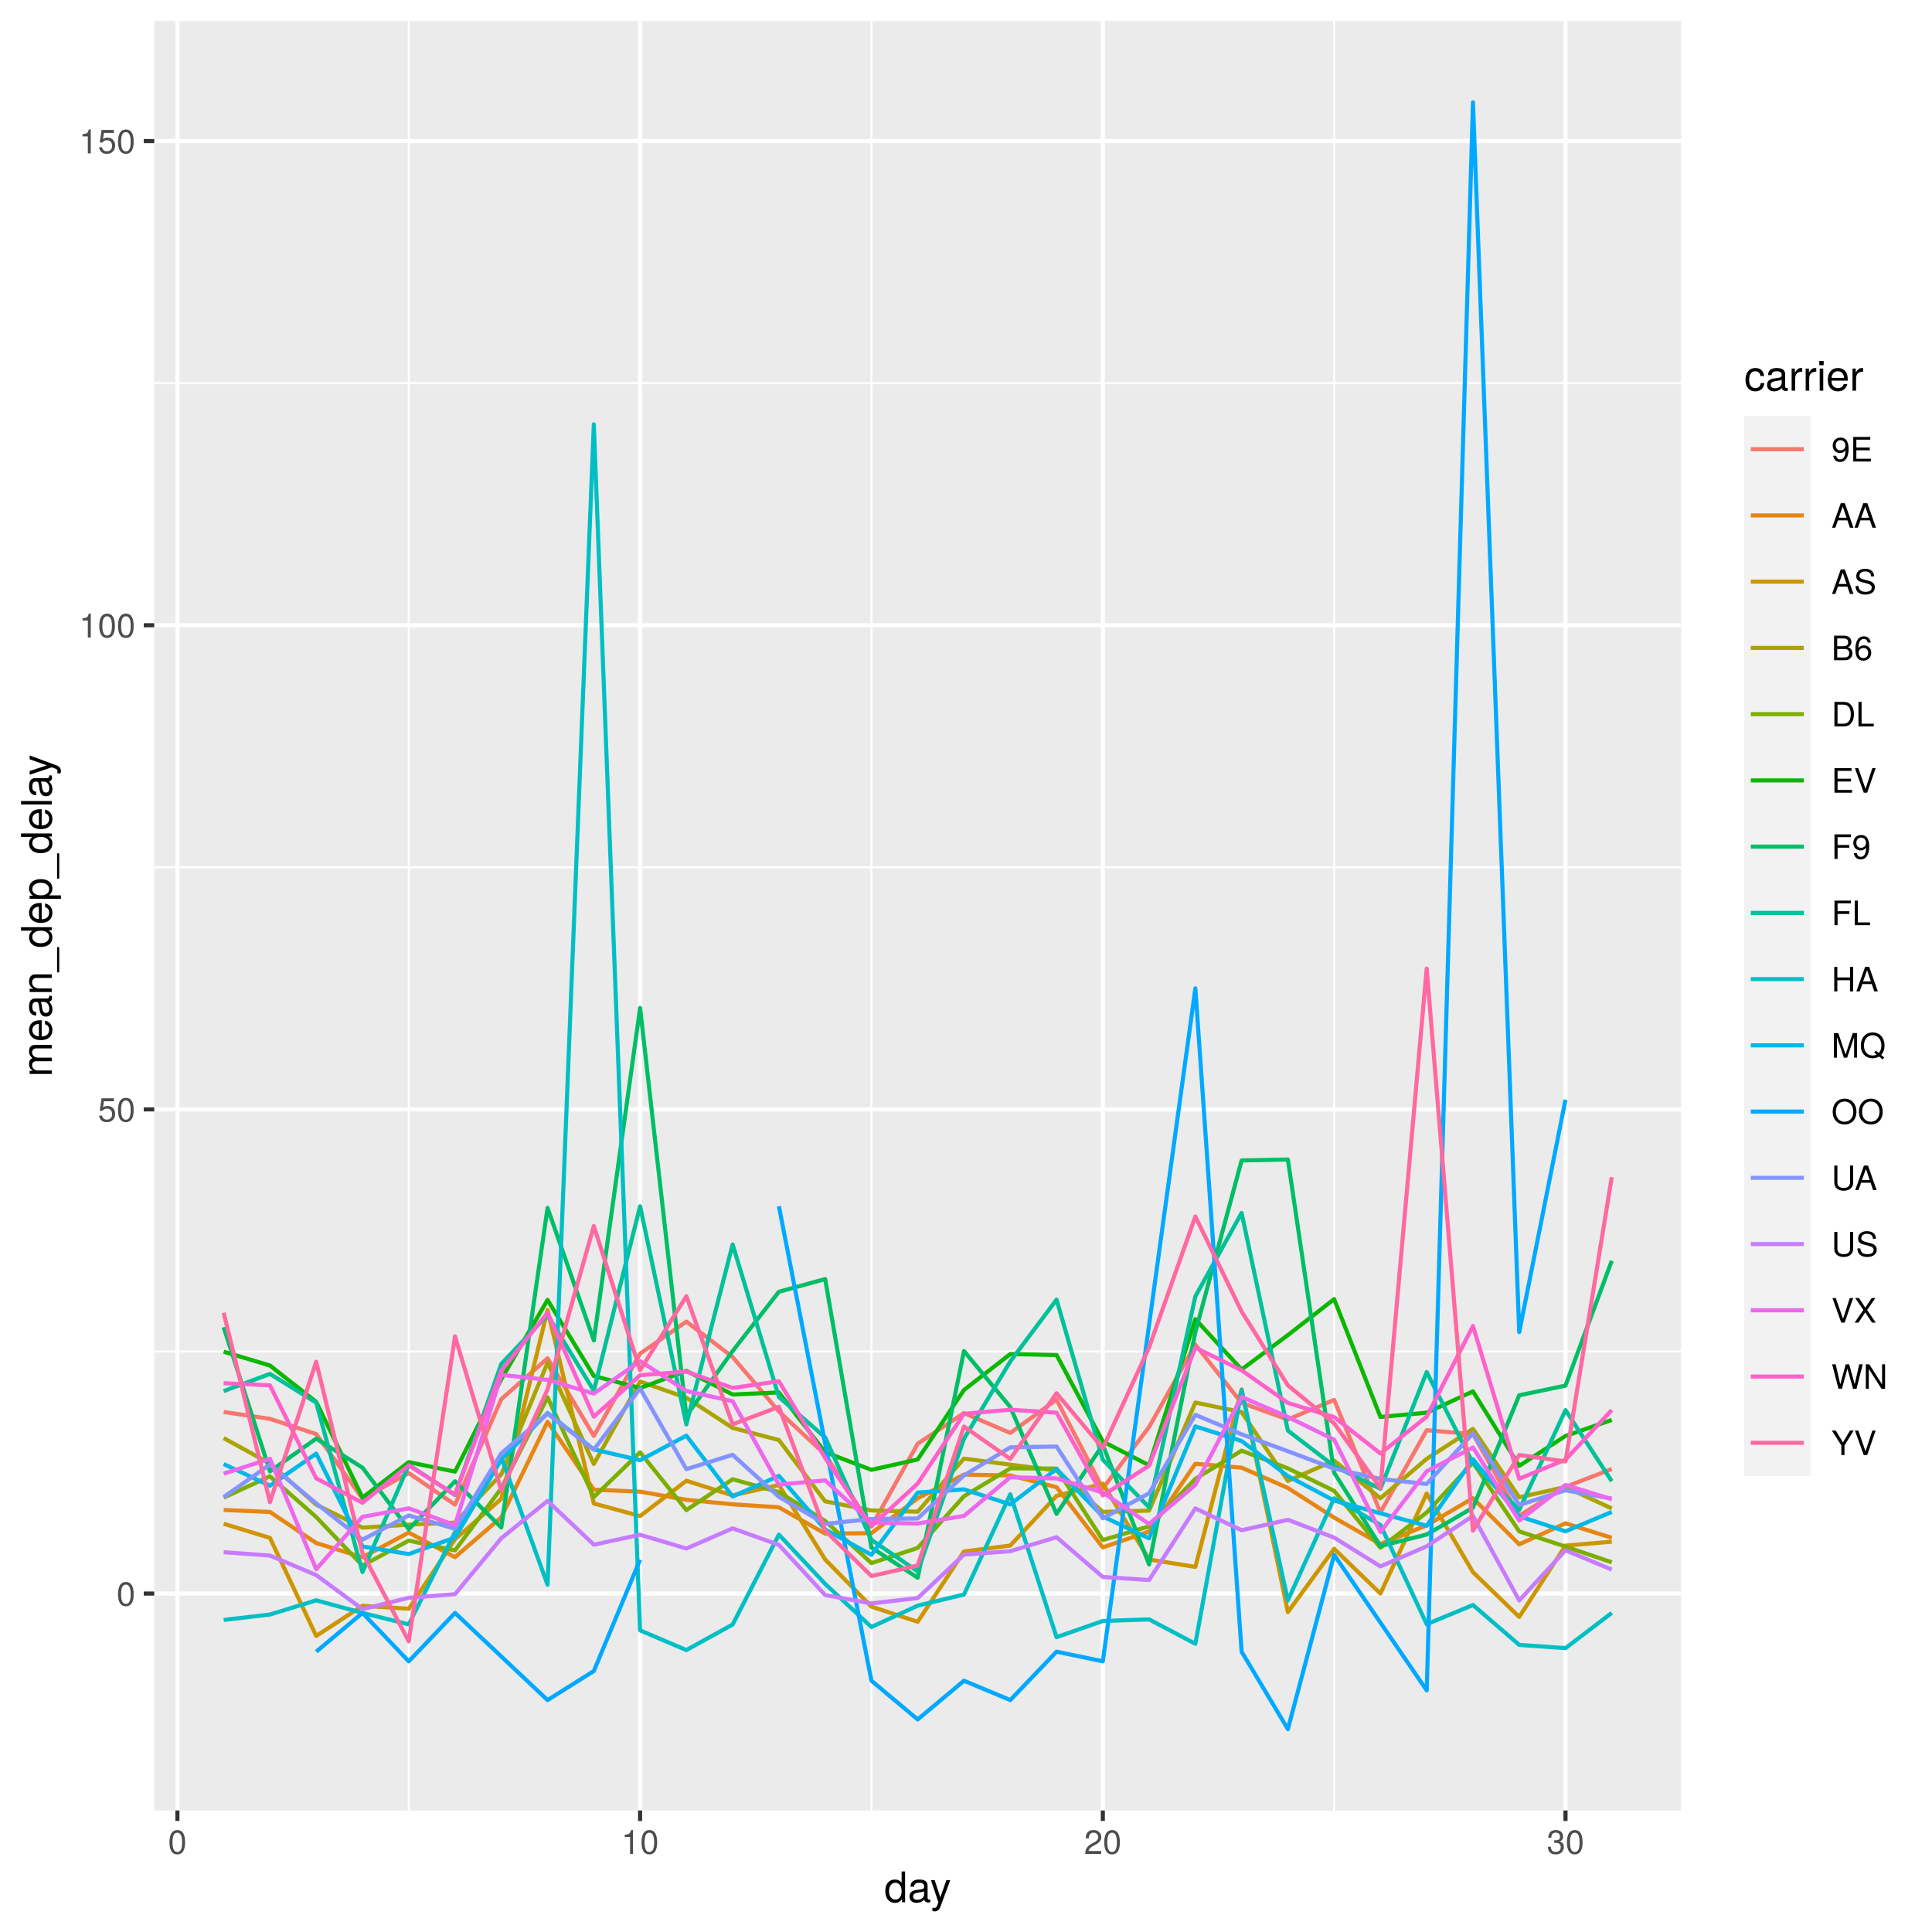
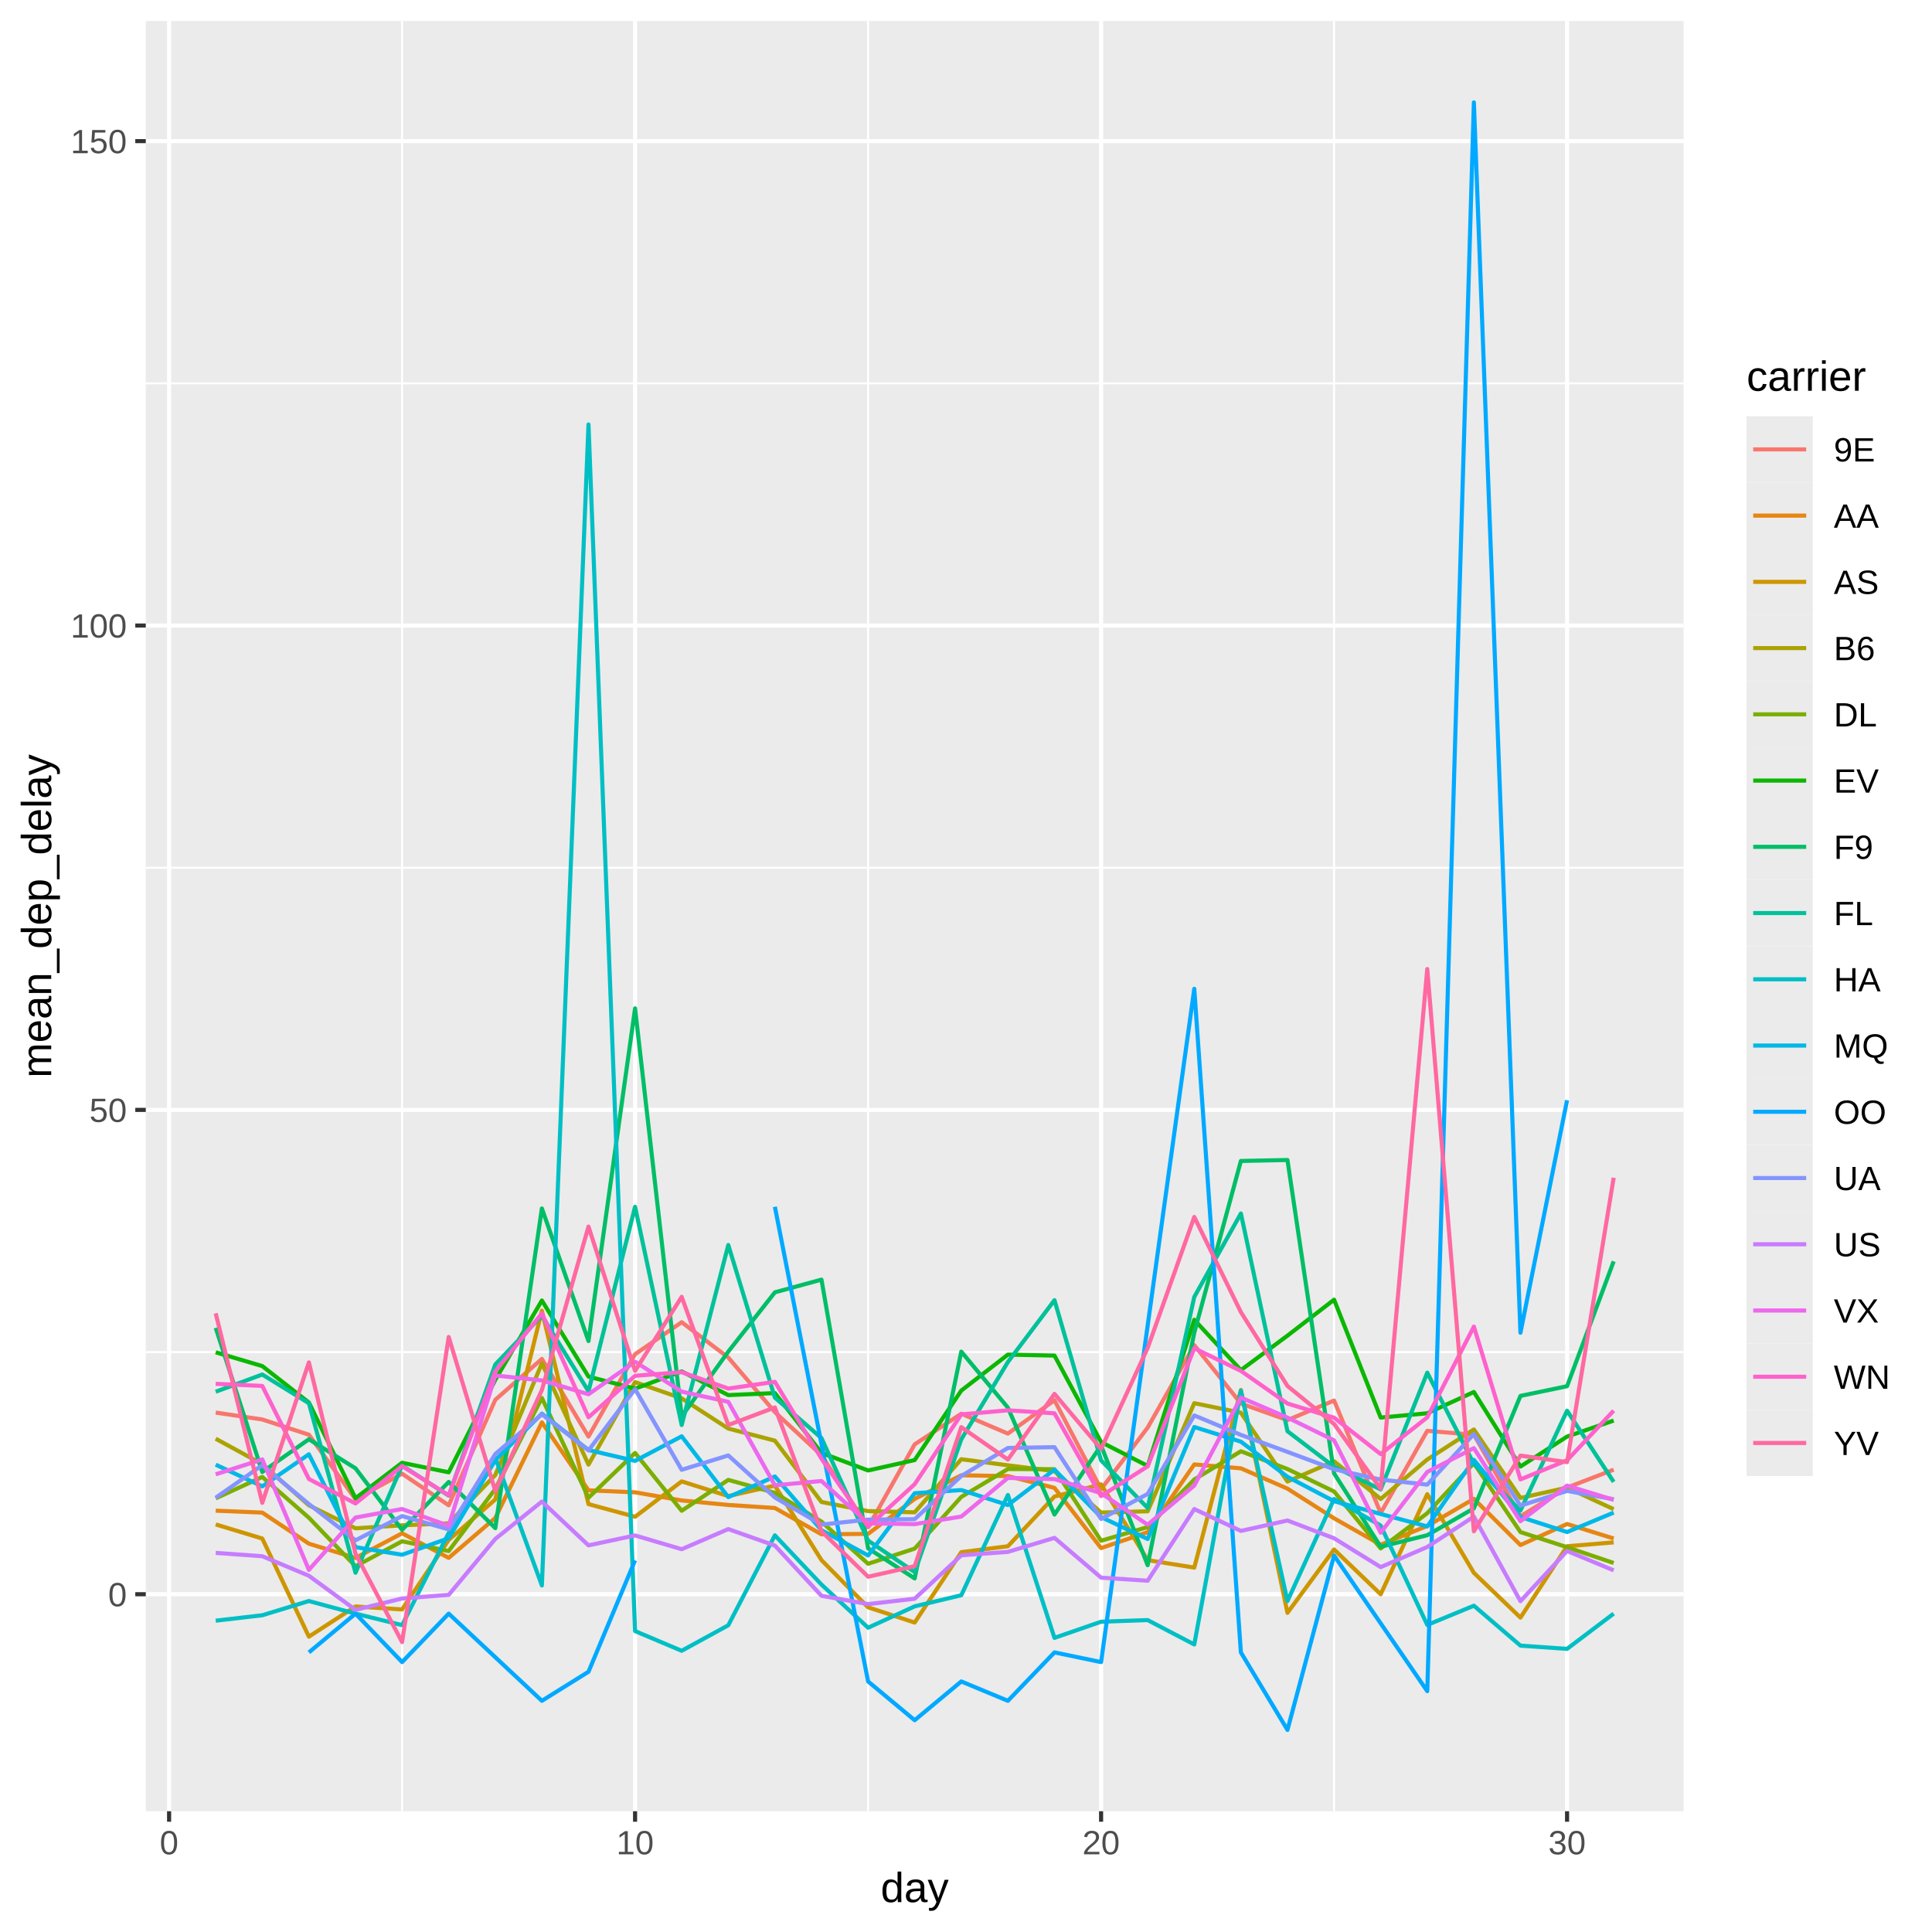
<svg xmlns="http://www.w3.org/2000/svg" class="svglite" width="504.00pt" height="504.00pt" viewBox="0 0 504.00 504.00">
  <defs>
    <style type="text/css">
    .svglite line, .svglite polyline, .svglite polygon, .svglite path, .svglite rect, .svglite circle {
      fill: none;
      stroke: #000000;
      stroke-linecap: round;
      stroke-linejoin: round;
      stroke-miterlimit: 10.00;
    }
    .svglite text {
      white-space: pre;
    }
  </style>
  </defs>
  <rect width="100%" height="100%" style="stroke: none; fill: #FFFFFF;" />
  <defs>
    <clipPath id="cpMC4wMHw1MDQuMDB8MC4wMHw1MDQuMDA=">
      <rect x="0.00" y="0.00" width="504.00" height="504.00" />
    </clipPath>
  </defs>
  <g clip-path="url(#cpMC4wMHw1MDQuMDB8MC4wMHw1MDQuMDA=)">
    <rect x="0.00" y="0.00" width="504.00" height="504.00" style="stroke-width: 1.07; stroke: #FFFFFF; fill: #FFFFFF;" />
  </g>
  <defs>
-     <clipPath id="cpNDAuMjR8NDM4LjU2fDUuNDh8NDcyLjI5">
-       <rect x="40.24" y="5.48" width="398.32" height="466.82" />
+     <clipPath id="cpMzguMDN8NDM5LjE5fDUuNDh8NDcyLjUw">
+       <rect x="38.03" y="5.48" width="401.16" height="467.02" />
    </clipPath>
  </defs>
-   <g clip-path="url(#cpNDAuMjR8NDM4LjU2fDUuNDh8NDcyLjI5)">
-     <rect x="40.24" y="5.48" width="398.32" height="466.82" style="stroke-width: 1.07; stroke: none; fill: #EBEBEB;" />
-     <polyline points="40.24,352.56 438.56,352.56 " style="stroke-width: 0.53; stroke: #FFFFFF; stroke-linecap: butt;" />
-     <polyline points="40.24,226.26 438.56,226.26 " style="stroke-width: 0.53; stroke: #FFFFFF; stroke-linecap: butt;" />
-     <polyline points="40.24,99.95 438.56,99.95 " style="stroke-width: 0.53; stroke: #FFFFFF; stroke-linecap: butt;" />
-     <polyline points="106.63,472.29 106.63,5.48 " style="stroke-width: 0.53; stroke: #FFFFFF; stroke-linecap: butt;" />
-     <polyline points="227.33,472.29 227.33,5.48 " style="stroke-width: 0.53; stroke: #FFFFFF; stroke-linecap: butt;" />
-     <polyline points="348.04,472.29 348.04,5.48 " style="stroke-width: 0.53; stroke: #FFFFFF; stroke-linecap: butt;" />
-     <polyline points="40.24,415.71 438.56,415.71 " style="stroke-width: 1.07; stroke: #FFFFFF; stroke-linecap: butt;" />
-     <polyline points="40.24,289.41 438.56,289.41 " style="stroke-width: 1.07; stroke: #FFFFFF; stroke-linecap: butt;" />
-     <polyline points="40.24,163.11 438.56,163.11 " style="stroke-width: 1.07; stroke: #FFFFFF; stroke-linecap: butt;" />
-     <polyline points="40.24,36.80 438.56,36.80 " style="stroke-width: 1.07; stroke: #FFFFFF; stroke-linecap: butt;" />
-     <polyline points="46.28,472.29 46.28,5.48 " style="stroke-width: 1.07; stroke: #FFFFFF; stroke-linecap: butt;" />
-     <polyline points="166.98,472.29 166.98,5.48 " style="stroke-width: 1.07; stroke: #FFFFFF; stroke-linecap: butt;" />
-     <polyline points="287.69,472.29 287.69,5.48 " style="stroke-width: 1.07; stroke: #FFFFFF; stroke-linecap: butt;" />
-     <polyline points="408.39,472.29 408.39,5.48 " style="stroke-width: 1.07; stroke: #FFFFFF; stroke-linecap: butt;" />
-     <polyline points="58.35,368.34 70.42,370.14 82.49,374.10 94.56,390.93 106.63,384.27 118.70,392.52 130.77,365.00 142.84,354.34 154.91,374.59 166.98,353.12 179.05,344.77 191.12,354.00 203.19,368.22 215.26,379.45 227.33,398.23 239.40,376.62 251.47,368.64 263.55,373.81 275.62,365.13 287.69,388.31 299.76,372.25 311.83,350.76 323.90,365.98 335.97,370.30 348.04,365.19 360.11,394.54 372.18,373.10 384.25,374.11 396.32,395.39 408.39,387.89 420.46,383.22 " style="stroke-width: 1.07; stroke: #F8766D; stroke-linecap: butt;" />
-     <polyline points="58.35,393.91 70.42,394.42 82.49,402.53 94.56,406.24 106.63,399.81 118.70,406.22 130.77,395.82 142.84,370.90 154.91,388.61 166.98,389.13 179.05,391.25 191.12,392.43 203.19,393.21 215.26,400.07 227.33,399.96 239.40,390.85 251.47,384.68 263.55,384.90 275.62,387.96 287.69,403.67 299.76,399.52 311.83,381.86 323.90,382.87 335.97,388.17 348.04,395.90 360.11,402.79 372.18,397.91 384.25,390.83 396.32,402.87 408.39,397.38 420.46,401.17 " style="stroke-width: 1.07; stroke: #E68613; stroke-linecap: butt;" />
-     <polyline points="58.35,397.50 70.42,401.19 82.49,426.76 94.56,418.90 106.63,419.67 118.70,401.54 130.77,391.00 142.84,341.77 154.91,392.21 166.98,395.50 179.05,386.28 191.12,390.12 203.19,387.38 215.26,406.82 227.33,419.12 239.40,423.08 251.47,404.73 263.55,403.19 275.62,390.23 287.69,387.05 299.76,406.82 311.83,408.76 323.90,362.45 335.97,420.55 348.04,404.03 360.11,415.71 372.18,389.61 384.25,410.13 396.32,421.80 408.39,403.20 420.46,402.18 " style="stroke-width: 1.07; stroke: #CD9600; stroke-linecap: butt;" />
-     <polyline points="58.35,375.16 70.42,381.77 82.49,392.52 94.56,398.51 106.63,397.74 118.70,397.21 130.77,384.61 142.84,355.49 154.91,381.90 166.98,360.39 179.05,364.63 191.12,372.50 203.19,375.66 215.26,391.65 227.33,394.03 239.40,394.35 251.47,380.50 263.55,382.08 275.62,383.62 287.69,394.41 299.76,394.07 311.83,365.89 323.90,368.37 335.97,386.32 348.04,381.04 360.11,390.86 372.18,380.57 384.25,372.75 396.32,390.60 408.39,387.90 420.46,393.52 " style="stroke-width: 1.07; stroke: #ABA300; stroke-linecap: butt;" />
-     <polyline points="58.35,390.69 70.42,385.12 82.49,395.75 94.56,408.42 106.63,401.90 118.70,404.44 130.77,388.25 142.84,364.52 154.91,390.54 166.98,378.86 179.05,393.93 191.12,385.89 203.19,389.25 215.26,396.77 227.33,407.76 239.40,403.81 251.47,390.32 263.55,383.05 275.62,383.10 287.69,401.75 299.76,398.18 311.83,385.79 323.90,378.43 335.97,383.05 348.04,388.92 360.11,403.76 372.18,394.57 384.25,381.54 396.32,399.49 408.39,403.45 420.46,407.56 " style="stroke-width: 1.07; stroke: #7CAE00; stroke-linecap: butt;" />
-     <polyline points="58.35,352.62 70.42,356.22 82.49,365.71 94.56,390.67 106.63,381.42 118.70,383.91 130.77,359.79 142.84,339.11 154.91,358.95 166.98,362.10 179.05,357.61 191.12,363.78 203.19,363.25 215.26,378.84 227.33,383.43 239.40,380.72 251.47,362.60 263.55,353.23 275.62,353.48 287.69,376.03 299.76,382.25 311.83,344.14 323.90,357.26 335.97,348.28 348.04,338.90 360.11,369.64 372.18,368.52 384.25,362.97 396.32,382.40 408.39,374.60 420.46,370.42 " style="stroke-width: 1.07; stroke: #0CB702; stroke-linecap: butt;" />
-     <polyline points="58.35,346.24 70.42,383.83 82.49,375.29 94.56,382.87 106.63,398.91 118.70,386.43 130.77,398.47 142.84,315.11 154.91,349.67 166.98,262.94 179.05,369.36 191.12,352.44 203.19,336.98 215.26,333.67 227.33,403.74 239.40,411.58 251.47,352.44 263.55,367.06 275.62,394.93 287.69,376.90 299.76,408.13 311.83,347.51 323.90,302.73 335.97,302.48 348.04,384.19 360.11,403.32 372.18,400.31 384.25,393.31 396.32,363.99 408.39,361.46 420.46,328.91 " style="stroke-width: 1.07; stroke: #00BE67; stroke-linecap: butt;" />
-     <polyline points="58.35,362.90 70.42,358.41 82.49,365.90 94.56,410.10 106.63,382.16 118.70,390.00 130.77,355.80 142.84,343.06 154.91,362.79 166.98,314.67 179.05,371.58 191.12,324.65 203.19,364.43 215.26,374.98 227.33,401.71 239.40,409.93 251.47,375.32 263.55,355.16 275.62,339.03 287.69,380.80 299.76,393.21 311.83,338.19 323.90,316.42 335.97,373.20 348.04,382.45 360.11,388.37 372.18,357.93 384.25,381.74 396.32,393.88 408.39,367.85 420.46,386.41 " style="stroke-width: 1.07; stroke: #00C19A; stroke-linecap: butt;" />
-     <polyline points="58.35,422.60 70.42,421.18 82.49,417.48 94.56,420.76 106.63,423.75 118.70,399.71 130.77,380.12 142.84,413.41 154.91,110.69 166.98,425.31 179.05,430.45 191.12,423.79 203.19,400.34 215.26,413.19 227.33,424.44 239.40,418.87 251.47,415.96 263.55,389.82 275.62,427.08 287.69,422.87 299.76,422.45 311.83,428.80 323.90,362.66 335.97,417.48 348.04,390.87 360.11,397.80 372.18,423.71 384.25,418.70 396.32,429.10 408.39,429.95 420.46,420.76 " style="stroke-width: 1.07; stroke: #00BFC4; stroke-linecap: butt;" />
-     <polyline points="58.35,381.92 70.42,387.58 82.49,379.21 94.56,403.43 106.63,405.41 118.70,401.10 130.77,380.75 142.84,368.62 154.91,378.10 166.98,380.93 179.05,374.52 191.12,390.38 203.19,385.00 215.26,399.00 227.33,405.60 239.40,389.37 251.47,388.53 263.55,392.45 275.62,383.22 287.69,395.59 299.76,401.31 311.83,372.10 323.90,375.92 335.97,385.08 348.04,391.45 360.11,394.78 372.18,398.02 384.25,380.66 396.32,395.56 408.39,399.48 420.46,394.42 " style="stroke-width: 1.07; stroke: #00B8E7; stroke-linecap: butt;" />
-     <polyline points="82.49,430.87 94.56,420.76 106.63,433.39 118.70,420.76 142.84,443.50 154.91,435.92 166.98,406.87 " style="stroke-width: 1.07; stroke: #00A9FF; stroke-linecap: butt;" />
-     <polyline points="203.19,314.67 227.33,438.45 239.40,448.55 251.47,438.45 263.55,443.50 275.62,430.87 287.69,433.39 311.83,257.83 323.90,430.87 335.97,451.08 348.04,405.61 372.18,440.97 384.25,26.70 396.32,347.51 408.39,286.88 " style="stroke-width: 1.07; stroke: #00A9FF; stroke-linecap: butt;" />
-     <polyline points="58.35,390.54 70.42,382.05 82.49,392.19 94.56,401.65 106.63,395.33 118.70,398.81 130.77,379.13 142.84,368.78 154.91,378.19 166.98,362.21 179.05,383.25 191.12,379.51 203.19,390.48 215.26,397.54 227.33,396.25 239.40,396.13 251.47,384.87 263.55,377.57 275.62,377.35 287.69,396.08 299.76,389.55 311.83,369.08 323.90,374.16 335.97,378.58 348.04,383.12 360.11,385.82 372.18,387.12 384.25,373.92 396.32,392.61 408.39,388.77 420.46,390.94 " style="stroke-width: 1.07; stroke: #8494FF; stroke-linecap: butt;" />
-     <polyline points="58.35,404.92 70.42,405.79 82.49,410.89 94.56,419.78 106.63,416.82 118.70,415.87 130.77,401.29 142.84,391.54 154.91,402.96 166.98,400.37 179.05,403.96 191.12,398.71 203.19,403.01 215.26,416.10 227.33,418.28 239.40,416.88 251.47,405.55 263.55,404.66 275.62,401.01 287.69,411.38 299.76,412.18 311.83,393.50 323.90,399.19 335.97,396.47 348.04,401.11 360.11,408.63 372.18,403.38 384.25,395.46 396.32,417.51 408.39,404.42 420.46,409.47 " style="stroke-width: 1.07; stroke: #C77CFF; stroke-linecap: butt;" />
-     <polyline points="58.35,384.43 70.42,380.55 82.49,409.35 94.56,395.70 106.63,393.48 118.70,397.85 130.77,358.66 142.84,359.96 154.91,363.56 166.98,355.07 179.05,362.87 191.12,365.54 203.19,387.30 215.26,386.18 227.33,397.22 239.40,397.43 251.47,395.46 263.55,385.37 275.62,385.68 287.69,389.35 299.76,397.57 311.83,387.37 323.90,364.42 335.97,369.65 348.04,375.58 360.11,399.65 372.18,383.81 384.25,377.61 396.32,396.67 408.39,387.38 420.46,391.10 " style="stroke-width: 1.07; stroke: #ED68ED; stroke-linecap: butt;" />
-     <polyline points="58.35,360.83 70.42,361.39 82.49,385.65 94.56,392.03 106.63,382.29 118.70,389.90 130.77,357.59 142.84,342.46 154.91,369.57 166.98,358.75 179.05,357.81 191.12,362.07 203.19,360.32 215.26,380.36 227.33,398.10 239.40,387.01 251.47,368.82 263.55,367.75 275.62,368.52 287.69,390.12 299.76,382.35 311.83,351.56 323.90,357.47 335.97,365.98 348.04,369.68 360.11,379.17 372.18,369.58 384.25,345.91 396.32,385.76 408.39,380.78 420.46,367.84 " style="stroke-width: 1.07; stroke: #FF61CC; stroke-linecap: butt;" />
-     <polyline points="58.35,342.46 70.42,391.87 82.49,355.25 94.56,405.13 106.63,428.18 118.70,348.63 130.77,388.81 142.84,362.47 154.91,319.84 166.98,357.46 179.05,338.16 191.12,371.57 203.19,366.99 215.26,399.29 227.33,411.14 239.40,408.39 251.47,372.14 263.55,380.59 275.62,363.46 287.69,377.82 299.76,351.50 311.83,317.34 323.90,342.14 335.97,361.40 348.04,371.31 360.11,388.21 372.18,252.68 384.25,399.29 396.32,379.56 408.39,381.25 420.46,307.09 " style="stroke-width: 1.07; stroke: #FF68A1; stroke-linecap: butt;" />
+   <g clip-path="url(#cpMzguMDN8NDM5LjE5fDUuNDh8NDcyLjUw)">
+     <rect x="38.03" y="5.48" width="401.16" height="467.02" style="stroke-width: 1.07; stroke: none; fill: #EBEBEB;" />
+     <polyline points="38.03,352.72 439.19,352.72 " style="stroke-width: 0.53; stroke: #FFFFFF; stroke-linecap: butt;" />
+     <polyline points="38.03,226.36 439.19,226.36 " style="stroke-width: 0.53; stroke: #FFFFFF; stroke-linecap: butt;" />
+     <polyline points="38.03,100.00 439.19,100.00 " style="stroke-width: 0.53; stroke: #FFFFFF; stroke-linecap: butt;" />
+     <polyline points="104.89,472.50 104.89,5.48 " style="stroke-width: 0.53; stroke: #FFFFFF; stroke-linecap: butt;" />
+     <polyline points="226.46,472.50 226.46,5.48 " style="stroke-width: 0.53; stroke: #FFFFFF; stroke-linecap: butt;" />
+     <polyline points="348.02,472.50 348.02,5.48 " style="stroke-width: 0.53; stroke: #FFFFFF; stroke-linecap: butt;" />
+     <polyline points="38.03,415.89 439.19,415.89 " style="stroke-width: 1.07; stroke: #FFFFFF; stroke-linecap: butt;" />
+     <polyline points="38.03,289.54 439.19,289.54 " style="stroke-width: 1.07; stroke: #FFFFFF; stroke-linecap: butt;" />
+     <polyline points="38.03,163.18 439.19,163.18 " style="stroke-width: 1.07; stroke: #FFFFFF; stroke-linecap: butt;" />
+     <polyline points="38.03,36.82 439.19,36.82 " style="stroke-width: 1.07; stroke: #FFFFFF; stroke-linecap: butt;" />
+     <polyline points="44.11,472.50 44.11,5.48 " style="stroke-width: 1.07; stroke: #FFFFFF; stroke-linecap: butt;" />
+     <polyline points="165.67,472.50 165.67,5.48 " style="stroke-width: 1.07; stroke: #FFFFFF; stroke-linecap: butt;" />
+     <polyline points="287.24,472.50 287.24,5.48 " style="stroke-width: 1.07; stroke: #FFFFFF; stroke-linecap: butt;" />
+     <polyline points="408.80,472.50 408.80,5.48 " style="stroke-width: 1.07; stroke: #FFFFFF; stroke-linecap: butt;" />
+     <polyline points="56.27,368.50 68.42,370.30 80.58,374.27 92.74,391.10 104.89,384.44 117.05,392.69 129.21,365.16 141.36,354.50 153.52,374.76 165.67,353.28 177.83,344.92 189.99,354.15 202.14,368.38 214.30,379.62 226.46,398.41 238.61,376.79 250.77,368.80 262.93,373.98 275.08,365.29 287.24,388.49 299.39,372.42 311.55,350.92 323.71,366.14 335.86,370.46 348.02,365.36 360.18,394.71 372.33,373.26 384.49,374.27 396.64,395.57 408.80,388.06 420.96,383.39 " style="stroke-width: 1.07; stroke: #F8766D; stroke-linecap: butt;" />
+     <polyline points="56.27,394.09 68.42,394.59 80.58,402.70 92.74,406.42 104.89,399.99 117.05,406.40 129.21,395.99 141.36,371.06 153.52,388.78 165.67,389.30 177.83,391.42 189.99,392.60 202.14,393.39 214.30,400.25 226.46,400.14 238.61,391.02 250.77,384.85 262.93,385.07 275.08,388.14 287.24,403.85 299.39,399.70 311.55,382.03 323.71,383.04 335.86,388.34 348.02,396.08 360.18,402.97 372.33,398.08 384.49,391.00 396.64,403.05 408.80,397.56 420.96,401.35 " style="stroke-width: 1.07; stroke: #E68613; stroke-linecap: butt;" />
+     <polyline points="56.27,397.68 68.42,401.36 80.58,426.95 92.74,419.08 104.89,419.85 117.05,401.72 129.21,391.17 141.36,341.92 153.52,392.38 165.67,395.68 177.83,386.45 189.99,390.29 202.14,387.55 214.30,406.99 226.46,419.30 238.61,423.27 250.77,404.91 262.93,403.37 275.08,390.40 287.24,387.22 299.39,406.99 311.55,408.94 323.71,362.61 335.86,420.74 348.02,404.21 360.18,415.89 372.33,389.78 384.49,410.31 396.64,421.98 408.80,403.37 420.96,402.36 " style="stroke-width: 1.07; stroke: #CD9600; stroke-linecap: butt;" />
+     <polyline points="56.27,375.32 68.42,381.94 80.58,392.69 92.74,398.69 104.89,397.91 117.05,397.39 129.21,384.78 141.36,355.65 153.52,382.07 165.67,360.55 177.83,364.79 189.99,372.67 202.14,375.82 214.30,391.82 226.46,394.20 238.61,394.52 250.77,380.67 262.93,382.25 275.08,383.79 287.24,394.58 299.39,394.24 311.55,366.05 323.71,368.53 335.86,386.49 348.02,381.21 360.18,391.04 372.33,380.74 384.49,372.91 396.64,390.77 408.80,388.07 420.96,393.70 " style="stroke-width: 1.07; stroke: #ABA300; stroke-linecap: butt;" />
+     <polyline points="56.27,390.87 68.42,385.29 80.58,395.93 92.74,408.60 104.89,402.07 117.05,404.62 129.21,388.42 141.36,364.68 153.52,390.71 165.67,379.03 177.83,394.11 189.99,386.06 202.14,389.43 214.30,396.95 226.46,407.94 238.61,403.99 250.77,390.50 262.93,383.22 275.08,383.27 287.24,401.93 299.39,398.36 311.55,385.96 323.71,378.59 335.86,383.22 348.02,389.09 360.18,403.94 372.33,394.75 384.49,381.71 396.64,399.67 408.80,403.62 420.96,407.74 " style="stroke-width: 1.07; stroke: #7CAE00; stroke-linecap: butt;" />
+     <polyline points="56.27,352.78 68.42,356.37 80.58,365.87 92.74,390.84 104.89,381.59 117.05,384.08 129.21,359.95 141.36,339.26 153.52,359.11 165.67,362.26 177.83,357.76 189.99,363.94 202.14,363.41 214.30,379.01 226.46,383.60 238.61,380.89 250.77,362.76 262.93,353.38 275.08,353.63 287.24,376.19 299.39,382.42 311.55,344.29 323.71,357.42 335.86,348.43 348.02,339.05 360.18,369.80 372.33,368.68 384.49,363.13 396.64,382.57 408.80,374.76 420.96,370.58 " style="stroke-width: 1.07; stroke: #0BB702; stroke-linecap: butt;" />
+     <polyline points="56.27,346.40 68.42,384.00 80.58,375.46 92.74,383.04 104.89,399.08 117.05,386.60 129.21,398.64 141.36,315.25 153.52,349.83 165.67,263.05 177.83,369.53 189.99,352.59 202.14,337.13 214.30,333.82 226.46,403.92 238.61,411.76 250.77,352.60 262.93,367.22 275.08,395.10 287.24,377.07 299.39,408.31 311.55,347.66 323.71,302.86 335.86,302.61 348.02,384.36 360.18,403.50 372.33,400.49 384.49,393.48 396.64,364.15 408.80,361.62 420.96,329.05 " style="stroke-width: 1.07; stroke: #00BE67; stroke-linecap: butt;" />
+     <polyline points="56.27,363.06 68.42,358.57 80.58,366.06 92.74,410.28 104.89,382.33 117.05,390.17 129.21,355.95 141.36,343.21 153.52,362.95 165.67,314.81 177.83,371.74 189.99,324.79 202.14,364.59 214.30,375.15 226.46,401.89 238.61,410.11 250.77,375.48 262.93,355.31 275.08,339.18 287.24,380.97 299.39,393.38 311.55,338.34 323.71,316.56 335.86,373.36 348.02,382.62 360.18,388.54 372.33,358.09 384.49,381.90 396.64,394.05 408.80,368.01 420.96,386.58 " style="stroke-width: 1.07; stroke: #00C19A; stroke-linecap: butt;" />
+     <polyline points="56.27,422.79 68.42,421.37 80.58,417.66 92.74,420.95 104.89,423.94 117.05,399.89 129.21,380.28 141.36,413.60 153.52,110.74 165.67,425.50 177.83,430.64 189.99,423.98 202.14,400.52 214.30,413.37 226.46,424.62 238.61,419.05 250.77,416.15 262.93,389.99 275.08,427.27 287.24,423.06 299.39,422.63 311.55,428.99 323.71,362.82 335.86,417.66 348.02,391.04 360.18,397.97 372.33,423.90 384.49,418.88 396.64,429.29 408.80,430.14 420.96,420.95 " style="stroke-width: 1.07; stroke: #00BFC4; stroke-linecap: butt;" />
+     <polyline points="56.27,382.09 68.42,387.75 80.58,379.38 92.74,403.60 104.89,405.59 117.05,401.28 129.21,380.91 141.36,368.78 153.52,378.27 165.67,381.10 177.83,374.69 189.99,390.55 202.14,385.17 214.30,399.18 226.46,405.78 238.61,389.54 250.77,388.71 262.93,392.62 275.08,383.39 287.24,395.76 299.39,401.48 311.55,372.26 323.71,376.09 335.86,385.25 348.02,391.62 360.18,394.96 372.33,398.20 384.49,380.83 396.64,395.73 408.80,399.66 420.96,394.59 " style="stroke-width: 1.07; stroke: #00B8E7; stroke-linecap: butt;" />
+     <polyline points="80.58,431.06 92.74,420.95 104.89,433.59 117.05,420.95 141.36,443.69 153.52,436.11 165.67,407.05 " style="stroke-width: 1.07; stroke: #00A9FF; stroke-linecap: butt;" />
+     <polyline points="202.14,314.81 226.46,438.64 238.61,448.75 250.77,438.64 262.93,443.69 275.08,431.06 287.24,433.59 311.55,257.95 323.71,431.06 335.86,451.28 348.02,405.79 372.33,441.17 384.49,26.71 396.64,347.66 408.80,287.01 " style="stroke-width: 1.07; stroke: #00A9FF; stroke-linecap: butt;" />
+     <polyline points="56.27,390.71 68.42,382.22 80.58,392.36 92.74,401.83 104.89,395.50 117.05,398.98 129.21,379.30 141.36,368.94 153.52,378.36 165.67,362.37 177.83,383.42 189.99,379.68 202.14,390.65 214.30,397.72 226.46,396.42 238.61,396.31 250.77,385.04 262.93,377.73 275.08,377.52 287.24,396.25 299.39,389.72 311.55,369.24 323.71,374.32 335.86,378.75 348.02,383.29 360.18,385.99 372.33,387.29 384.49,374.09 396.64,392.78 408.80,388.94 420.96,391.11 " style="stroke-width: 1.07; stroke: #8494FF; stroke-linecap: butt;" />
+     <polyline points="56.27,405.10 68.42,405.97 80.58,411.07 92.74,419.96 104.89,417.00 117.05,416.05 129.21,401.46 141.36,391.71 153.52,403.14 165.67,400.55 177.83,404.14 189.99,398.89 202.14,403.19 214.30,416.29 226.46,418.46 238.61,417.06 250.77,405.73 262.93,404.84 275.08,401.18 287.24,411.56 299.39,412.36 311.55,393.67 323.71,399.37 335.86,396.65 348.02,401.29 360.18,408.81 372.33,403.56 384.49,395.63 396.64,417.70 408.80,404.60 420.96,409.66 " style="stroke-width: 1.07; stroke: #C77CFF; stroke-linecap: butt;" />
+     <polyline points="56.27,384.60 68.42,380.72 80.58,409.53 92.74,395.88 104.89,393.66 117.05,398.02 129.21,358.82 141.36,360.11 153.52,363.72 165.67,355.23 177.83,363.03 189.99,365.70 202.14,387.47 214.30,386.35 226.46,397.39 238.61,397.60 250.77,395.63 262.93,385.54 275.08,385.85 287.24,389.52 299.39,397.75 311.55,387.54 323.71,364.58 335.86,369.81 348.02,375.74 360.18,399.83 372.33,383.98 384.49,377.77 396.64,396.84 408.80,387.55 420.96,391.27 " style="stroke-width: 1.07; stroke: #ED68ED; stroke-linecap: butt;" />
+     <polyline points="56.27,360.99 68.42,361.55 80.58,385.82 92.74,392.21 104.89,382.46 117.05,390.07 129.21,357.74 141.36,342.61 153.52,369.73 165.67,358.90 177.83,357.96 189.99,362.23 202.14,360.48 214.30,380.53 226.46,398.28 238.61,387.18 250.77,368.98 262.93,367.91 275.08,368.69 287.24,390.29 299.39,382.52 311.55,351.72 323.71,357.62 335.86,366.14 348.02,369.84 360.18,379.33 372.33,369.74 384.49,346.07 396.64,385.93 408.80,380.95 420.96,368.00 " style="stroke-width: 1.07; stroke: #FF61CC; stroke-linecap: butt;" />
+     <polyline points="56.27,342.61 68.42,392.04 80.58,355.41 92.74,405.30 104.89,428.37 117.05,348.78 129.21,388.98 141.36,362.63 153.52,319.98 165.67,357.62 177.83,338.31 189.99,371.74 202.14,367.16 214.30,399.47 226.46,411.32 238.61,408.57 250.77,372.30 262.93,380.75 275.08,363.62 287.24,377.99 299.39,351.65 311.55,317.47 323.71,342.29 335.86,361.56 348.02,371.47 360.18,388.38 372.33,252.79 384.49,399.47 396.64,379.72 408.80,381.42 420.96,307.23 " style="stroke-width: 1.07; stroke: #FF68A1; stroke-linecap: butt;" />
  </g>
  <g clip-path="url(#cpMC4wMHw1MDQuMDB8MC4wMHw1MDQuMDA=)">
-     <text x="35.31" y="418.92" text-anchor="end" style="font-size: 8.80px;fill: #4D4D4D; font-family: &quot;TeX Gyre Heros&quot;;" textLength="5.59px" lengthAdjust="spacingAndGlyphs">0</text>
-     <text x="35.31" y="292.62" text-anchor="end" style="font-size: 8.80px;fill: #4D4D4D; font-family: &quot;TeX Gyre Heros&quot;;" textLength="11.19px" lengthAdjust="spacingAndGlyphs">50</text>
-     <text x="35.31" y="166.31" text-anchor="end" style="font-size: 8.80px;fill: #4D4D4D; font-family: &quot;TeX Gyre Heros&quot;;" textLength="16.78px" lengthAdjust="spacingAndGlyphs">100</text>
-     <text x="35.31" y="40.01" text-anchor="end" style="font-size: 8.80px;fill: #4D4D4D; font-family: &quot;TeX Gyre Heros&quot;;" textLength="16.78px" lengthAdjust="spacingAndGlyphs">150</text>
-     <polyline points="37.50,415.71 40.24,415.71 " style="stroke-width: 1.07; stroke: #333333; stroke-linecap: butt;" />
-     <polyline points="37.50,289.41 40.24,289.41 " style="stroke-width: 1.07; stroke: #333333; stroke-linecap: butt;" />
-     <polyline points="37.50,163.11 40.24,163.11 " style="stroke-width: 1.07; stroke: #333333; stroke-linecap: butt;" />
-     <polyline points="37.50,36.80 40.24,36.80 " style="stroke-width: 1.07; stroke: #333333; stroke-linecap: butt;" />
-     <polyline points="46.28,475.03 46.28,472.29 " style="stroke-width: 1.07; stroke: #333333; stroke-linecap: butt;" />
-     <polyline points="166.98,475.03 166.98,472.29 " style="stroke-width: 1.07; stroke: #333333; stroke-linecap: butt;" />
-     <polyline points="287.69,475.03 287.69,472.29 " style="stroke-width: 1.07; stroke: #333333; stroke-linecap: butt;" />
-     <polyline points="408.39,475.03 408.39,472.29 " style="stroke-width: 1.07; stroke: #333333; stroke-linecap: butt;" />
-     <text x="46.28" y="483.64" text-anchor="middle" style="font-size: 8.80px;fill: #4D4D4D; font-family: &quot;TeX Gyre Heros&quot;;" textLength="5.59px" lengthAdjust="spacingAndGlyphs">0</text>
-     <text x="166.98" y="483.64" text-anchor="middle" style="font-size: 8.80px;fill: #4D4D4D; font-family: &quot;TeX Gyre Heros&quot;;" textLength="11.19px" lengthAdjust="spacingAndGlyphs">10</text>
-     <text x="287.69" y="483.64" text-anchor="middle" style="font-size: 8.80px;fill: #4D4D4D; font-family: &quot;TeX Gyre Heros&quot;;" textLength="11.19px" lengthAdjust="spacingAndGlyphs">20</text>
-     <text x="408.39" y="483.64" text-anchor="middle" style="font-size: 8.80px;fill: #4D4D4D; font-family: &quot;TeX Gyre Heros&quot;;" textLength="11.19px" lengthAdjust="spacingAndGlyphs">30</text>
-     <text x="239.40" y="496.23" text-anchor="middle" style="font-size: 11.00px; font-family: &quot;TeX Gyre Heros&quot;;" textLength="20.23px" lengthAdjust="spacingAndGlyphs">day</text>
-     <text transform="translate(13.50,238.89) rotate(-90)" text-anchor="middle" style="font-size: 11.00px; font-family: &quot;TeX Gyre Heros&quot;;" textLength="92.99px" lengthAdjust="spacingAndGlyphs">mean_dep_delay</text>
-     <rect x="449.52" y="87.27" width="49.00" height="303.23" style="stroke-width: 1.07; stroke: none; fill: #FFFFFF;" />
-     <text x="455.00" y="101.92" style="font-size: 11.00px; font-family: &quot;TeX Gyre Heros&quot;;" textLength="35.99px" lengthAdjust="spacingAndGlyphs">carrier</text>
-     <rect x="455.00" y="108.54" width="17.28" height="17.28" style="stroke-width: 1.07; stroke: none; fill: #F2F2F2;" />
-     <line x1="456.73" y1="117.18" x2="470.56" y2="117.18" style="stroke-width: 1.07; stroke: #F8766D; stroke-linecap: butt;" />
-     <rect x="455.00" y="125.82" width="17.28" height="17.28" style="stroke-width: 1.07; stroke: none; fill: #F2F2F2;" />
-     <line x1="456.73" y1="134.46" x2="470.56" y2="134.46" style="stroke-width: 1.07; stroke: #E68613; stroke-linecap: butt;" />
-     <rect x="455.00" y="143.10" width="17.28" height="17.28" style="stroke-width: 1.07; stroke: none; fill: #F2F2F2;" />
-     <line x1="456.73" y1="151.74" x2="470.56" y2="151.74" style="stroke-width: 1.07; stroke: #CD9600; stroke-linecap: butt;" />
-     <rect x="455.00" y="160.38" width="17.28" height="17.28" style="stroke-width: 1.07; stroke: none; fill: #F2F2F2;" />
-     <line x1="456.73" y1="169.02" x2="470.56" y2="169.02" style="stroke-width: 1.07; stroke: #ABA300; stroke-linecap: butt;" />
-     <rect x="455.00" y="177.66" width="17.28" height="17.28" style="stroke-width: 1.07; stroke: none; fill: #F2F2F2;" />
-     <line x1="456.73" y1="186.30" x2="470.56" y2="186.30" style="stroke-width: 1.07; stroke: #7CAE00; stroke-linecap: butt;" />
-     <rect x="455.00" y="194.94" width="17.28" height="17.28" style="stroke-width: 1.07; stroke: none; fill: #F2F2F2;" />
-     <line x1="456.73" y1="203.58" x2="470.56" y2="203.58" style="stroke-width: 1.07; stroke: #0CB702; stroke-linecap: butt;" />
-     <rect x="455.00" y="212.22" width="17.28" height="17.28" style="stroke-width: 1.07; stroke: none; fill: #F2F2F2;" />
-     <line x1="456.73" y1="220.86" x2="470.56" y2="220.86" style="stroke-width: 1.07; stroke: #00BE67; stroke-linecap: butt;" />
-     <rect x="455.00" y="229.50" width="17.28" height="17.28" style="stroke-width: 1.07; stroke: none; fill: #F2F2F2;" />
-     <line x1="456.73" y1="238.14" x2="470.56" y2="238.14" style="stroke-width: 1.07; stroke: #00C19A; stroke-linecap: butt;" />
-     <rect x="455.00" y="246.78" width="17.28" height="17.28" style="stroke-width: 1.07; stroke: none; fill: #F2F2F2;" />
-     <line x1="456.73" y1="255.42" x2="470.56" y2="255.42" style="stroke-width: 1.07; stroke: #00BFC4; stroke-linecap: butt;" />
-     <rect x="455.00" y="264.06" width="17.28" height="17.28" style="stroke-width: 1.07; stroke: none; fill: #F2F2F2;" />
-     <line x1="456.73" y1="272.70" x2="470.56" y2="272.70" style="stroke-width: 1.07; stroke: #00B8E7; stroke-linecap: butt;" />
-     <rect x="455.00" y="281.34" width="17.28" height="17.28" style="stroke-width: 1.07; stroke: none; fill: #F2F2F2;" />
-     <line x1="456.73" y1="289.98" x2="470.56" y2="289.98" style="stroke-width: 1.07; stroke: #00A9FF; stroke-linecap: butt;" />
-     <rect x="455.00" y="298.62" width="17.28" height="17.28" style="stroke-width: 1.07; stroke: none; fill: #F2F2F2;" />
-     <line x1="456.73" y1="307.26" x2="470.56" y2="307.26" style="stroke-width: 1.07; stroke: #8494FF; stroke-linecap: butt;" />
-     <rect x="455.00" y="315.90" width="17.28" height="17.28" style="stroke-width: 1.07; stroke: none; fill: #F2F2F2;" />
-     <line x1="456.73" y1="324.54" x2="470.56" y2="324.54" style="stroke-width: 1.07; stroke: #C77CFF; stroke-linecap: butt;" />
-     <rect x="455.00" y="333.18" width="17.28" height="17.28" style="stroke-width: 1.07; stroke: none; fill: #F2F2F2;" />
-     <line x1="456.73" y1="341.82" x2="470.56" y2="341.82" style="stroke-width: 1.07; stroke: #ED68ED; stroke-linecap: butt;" />
-     <rect x="455.00" y="350.46" width="17.28" height="17.28" style="stroke-width: 1.07; stroke: none; fill: #F2F2F2;" />
-     <line x1="456.73" y1="359.10" x2="470.56" y2="359.10" style="stroke-width: 1.07; stroke: #FF61CC; stroke-linecap: butt;" />
-     <rect x="455.00" y="367.74" width="17.28" height="17.28" style="stroke-width: 1.07; stroke: none; fill: #F2F2F2;" />
-     <line x1="456.73" y1="376.38" x2="470.56" y2="376.38" style="stroke-width: 1.07; stroke: #FF68A1; stroke-linecap: butt;" />
-     <text x="477.76" y="120.39" style="font-size: 8.80px; font-family: &quot;TeX Gyre Heros&quot;;" textLength="11.15px" lengthAdjust="spacingAndGlyphs">9E</text>
-     <text x="477.76" y="137.67" style="font-size: 8.80px; font-family: &quot;TeX Gyre Heros&quot;;" textLength="12.28px" lengthAdjust="spacingAndGlyphs">AA</text>
-     <text x="477.76" y="154.95" style="font-size: 8.80px; font-family: &quot;TeX Gyre Heros&quot;;" textLength="11.61px" lengthAdjust="spacingAndGlyphs">AS</text>
-     <text x="477.76" y="172.23" style="font-size: 8.80px; font-family: &quot;TeX Gyre Heros&quot;;" textLength="11.63px" lengthAdjust="spacingAndGlyphs">B6</text>
-     <text x="477.76" y="189.51" style="font-size: 8.80px; font-family: &quot;TeX Gyre Heros&quot;;" textLength="11.68px" lengthAdjust="spacingAndGlyphs">DL</text>
-     <text x="477.76" y="206.79" style="font-size: 8.80px; font-family: &quot;TeX Gyre Heros&quot;;" textLength="11.58px" lengthAdjust="spacingAndGlyphs">EV</text>
-     <text x="477.76" y="224.07" style="font-size: 8.80px; font-family: &quot;TeX Gyre Heros&quot;;" textLength="10.66px" lengthAdjust="spacingAndGlyphs">F9</text>
-     <text x="477.76" y="241.35" style="font-size: 8.80px; font-family: &quot;TeX Gyre Heros&quot;;" textLength="9.96px" lengthAdjust="spacingAndGlyphs">FL</text>
-     <text x="477.76" y="258.63" style="font-size: 8.80px; font-family: &quot;TeX Gyre Heros&quot;;" textLength="12.64px" lengthAdjust="spacingAndGlyphs">HA</text>
-     <text x="477.76" y="275.91" style="font-size: 8.80px; font-family: &quot;TeX Gyre Heros&quot;;" textLength="14.52px" lengthAdjust="spacingAndGlyphs">MQ</text>
-     <text x="477.76" y="293.19" style="font-size: 8.80px; font-family: &quot;TeX Gyre Heros&quot;;" textLength="13.85px" lengthAdjust="spacingAndGlyphs">OO</text>
-     <text x="477.76" y="310.47" style="font-size: 8.80px; font-family: &quot;TeX Gyre Heros&quot;;" textLength="12.46px" lengthAdjust="spacingAndGlyphs">UA</text>
-     <text x="477.76" y="327.75" style="font-size: 8.80px; font-family: &quot;TeX Gyre Heros&quot;;" textLength="12.02px" lengthAdjust="spacingAndGlyphs">US</text>
-     <text x="477.76" y="345.03" style="font-size: 8.80px; font-family: &quot;TeX Gyre Heros&quot;;" textLength="12.05px" lengthAdjust="spacingAndGlyphs">VX</text>
-     <text x="477.76" y="362.31" style="font-size: 8.80px; font-family: &quot;TeX Gyre Heros&quot;;" textLength="15.28px" lengthAdjust="spacingAndGlyphs">WN</text>
-     <text x="477.76" y="379.59" style="font-size: 8.80px; font-family: &quot;TeX Gyre Heros&quot;;" textLength="11.39px" lengthAdjust="spacingAndGlyphs">YV</text>
+     <text x="33.10" y="419.04" text-anchor="end" style="font-size: 8.80px;fill: #4D4D4D; font-family: &quot;Arial&quot;;" textLength="4.90px" lengthAdjust="spacingAndGlyphs">0</text>
+     <text x="33.10" y="292.69" text-anchor="end" style="font-size: 8.80px;fill: #4D4D4D; font-family: &quot;Arial&quot;;" textLength="9.79px" lengthAdjust="spacingAndGlyphs">50</text>
+     <text x="33.10" y="166.33" text-anchor="end" style="font-size: 8.80px;fill: #4D4D4D; font-family: &quot;Arial&quot;;" textLength="14.69px" lengthAdjust="spacingAndGlyphs">100</text>
+     <text x="33.10" y="39.97" text-anchor="end" style="font-size: 8.80px;fill: #4D4D4D; font-family: &quot;Arial&quot;;" textLength="14.69px" lengthAdjust="spacingAndGlyphs">150</text>
+     <polyline points="35.29,415.89 38.03,415.89 " style="stroke-width: 1.07; stroke: #333333; stroke-linecap: butt;" />
+     <polyline points="35.29,289.54 38.03,289.54 " style="stroke-width: 1.07; stroke: #333333; stroke-linecap: butt;" />
+     <polyline points="35.29,163.18 38.03,163.18 " style="stroke-width: 1.07; stroke: #333333; stroke-linecap: butt;" />
+     <polyline points="35.29,36.82 38.03,36.82 " style="stroke-width: 1.07; stroke: #333333; stroke-linecap: butt;" />
+     <polyline points="44.11,475.24 44.11,472.50 " style="stroke-width: 1.07; stroke: #333333; stroke-linecap: butt;" />
+     <polyline points="165.67,475.24 165.67,472.50 " style="stroke-width: 1.07; stroke: #333333; stroke-linecap: butt;" />
+     <polyline points="287.24,475.24 287.24,472.50 " style="stroke-width: 1.07; stroke: #333333; stroke-linecap: butt;" />
+     <polyline points="408.80,475.24 408.80,472.50 " style="stroke-width: 1.07; stroke: #333333; stroke-linecap: butt;" />
+     <text x="44.11" y="483.74" text-anchor="middle" style="font-size: 8.80px;fill: #4D4D4D; font-family: &quot;Arial&quot;;" textLength="4.90px" lengthAdjust="spacingAndGlyphs">0</text>
+     <text x="165.67" y="483.74" text-anchor="middle" style="font-size: 8.80px;fill: #4D4D4D; font-family: &quot;Arial&quot;;" textLength="9.79px" lengthAdjust="spacingAndGlyphs">10</text>
+     <text x="287.24" y="483.74" text-anchor="middle" style="font-size: 8.80px;fill: #4D4D4D; font-family: &quot;Arial&quot;;" textLength="9.79px" lengthAdjust="spacingAndGlyphs">20</text>
+     <text x="408.80" y="483.74" text-anchor="middle" style="font-size: 8.80px;fill: #4D4D4D; font-family: &quot;Arial&quot;;" textLength="9.79px" lengthAdjust="spacingAndGlyphs">30</text>
+     <text x="238.61" y="496.20" text-anchor="middle" style="font-size: 11.00px; font-family: &quot;Arial&quot;;" textLength="17.74px" lengthAdjust="spacingAndGlyphs">day</text>
+     <text transform="translate(13.36,238.99) rotate(-90)" text-anchor="middle" style="font-size: 11.00px; font-family: &quot;Arial&quot;;" textLength="84.43px" lengthAdjust="spacingAndGlyphs">mean_dep_delay</text>
+     <rect x="450.15" y="87.43" width="48.37" height="303.11" style="stroke-width: 1.07; stroke: none; fill: #FFFFFF;" />
+     <text x="455.63" y="101.95" style="font-size: 11.00px; font-family: &quot;Arial&quot;;" textLength="31.18px" lengthAdjust="spacingAndGlyphs">carrier</text>
+     <rect x="455.63" y="108.59" width="17.28" height="17.28" style="stroke-width: 1.07; stroke: none; fill: #EBEBEB;" />
+     <line x1="457.36" y1="117.23" x2="471.18" y2="117.23" style="stroke-width: 1.07; stroke: #F8766D; stroke-linecap: butt;" />
+     <rect x="455.63" y="125.87" width="17.28" height="17.28" style="stroke-width: 1.07; stroke: none; fill: #EBEBEB;" />
+     <line x1="457.36" y1="134.51" x2="471.18" y2="134.51" style="stroke-width: 1.07; stroke: #E68613; stroke-linecap: butt;" />
+     <rect x="455.63" y="143.15" width="17.28" height="17.28" style="stroke-width: 1.07; stroke: none; fill: #EBEBEB;" />
+     <line x1="457.36" y1="151.79" x2="471.18" y2="151.79" style="stroke-width: 1.07; stroke: #CD9600; stroke-linecap: butt;" />
+     <rect x="455.63" y="160.43" width="17.28" height="17.28" style="stroke-width: 1.07; stroke: none; fill: #EBEBEB;" />
+     <line x1="457.36" y1="169.07" x2="471.18" y2="169.07" style="stroke-width: 1.07; stroke: #ABA300; stroke-linecap: butt;" />
+     <rect x="455.63" y="177.71" width="17.28" height="17.28" style="stroke-width: 1.07; stroke: none; fill: #EBEBEB;" />
+     <line x1="457.36" y1="186.35" x2="471.18" y2="186.35" style="stroke-width: 1.07; stroke: #7CAE00; stroke-linecap: butt;" />
+     <rect x="455.63" y="194.99" width="17.28" height="17.28" style="stroke-width: 1.07; stroke: none; fill: #EBEBEB;" />
+     <line x1="457.36" y1="203.63" x2="471.18" y2="203.63" style="stroke-width: 1.07; stroke: #0BB702; stroke-linecap: butt;" />
+     <rect x="455.63" y="212.27" width="17.28" height="17.28" style="stroke-width: 1.07; stroke: none; fill: #EBEBEB;" />
+     <line x1="457.36" y1="220.91" x2="471.18" y2="220.91" style="stroke-width: 1.07; stroke: #00BE67; stroke-linecap: butt;" />
+     <rect x="455.63" y="229.55" width="17.28" height="17.28" style="stroke-width: 1.07; stroke: none; fill: #EBEBEB;" />
+     <line x1="457.36" y1="238.19" x2="471.18" y2="238.19" style="stroke-width: 1.07; stroke: #00C19A; stroke-linecap: butt;" />
+     <rect x="455.63" y="246.83" width="17.28" height="17.28" style="stroke-width: 1.07; stroke: none; fill: #EBEBEB;" />
+     <line x1="457.36" y1="255.47" x2="471.18" y2="255.47" style="stroke-width: 1.07; stroke: #00BFC4; stroke-linecap: butt;" />
+     <rect x="455.63" y="264.11" width="17.28" height="17.28" style="stroke-width: 1.07; stroke: none; fill: #EBEBEB;" />
+     <line x1="457.36" y1="272.75" x2="471.18" y2="272.75" style="stroke-width: 1.07; stroke: #00B8E7; stroke-linecap: butt;" />
+     <rect x="455.63" y="281.39" width="17.28" height="17.28" style="stroke-width: 1.07; stroke: none; fill: #EBEBEB;" />
+     <line x1="457.36" y1="290.03" x2="471.18" y2="290.03" style="stroke-width: 1.07; stroke: #00A9FF; stroke-linecap: butt;" />
+     <rect x="455.63" y="298.67" width="17.28" height="17.28" style="stroke-width: 1.07; stroke: none; fill: #EBEBEB;" />
+     <line x1="457.36" y1="307.31" x2="471.18" y2="307.31" style="stroke-width: 1.07; stroke: #8494FF; stroke-linecap: butt;" />
+     <rect x="455.63" y="315.95" width="17.28" height="17.28" style="stroke-width: 1.07; stroke: none; fill: #EBEBEB;" />
+     <line x1="457.36" y1="324.59" x2="471.18" y2="324.59" style="stroke-width: 1.07; stroke: #C77CFF; stroke-linecap: butt;" />
+     <rect x="455.63" y="333.23" width="17.28" height="17.28" style="stroke-width: 1.07; stroke: none; fill: #EBEBEB;" />
+     <line x1="457.36" y1="341.87" x2="471.18" y2="341.87" style="stroke-width: 1.07; stroke: #ED68ED; stroke-linecap: butt;" />
+     <rect x="455.63" y="350.51" width="17.28" height="17.28" style="stroke-width: 1.07; stroke: none; fill: #EBEBEB;" />
+     <line x1="457.36" y1="359.15" x2="471.18" y2="359.15" style="stroke-width: 1.07; stroke: #FF61CC; stroke-linecap: butt;" />
+     <rect x="455.63" y="367.79" width="17.28" height="17.28" style="stroke-width: 1.07; stroke: none; fill: #EBEBEB;" />
+     <line x1="457.36" y1="376.43" x2="471.18" y2="376.43" style="stroke-width: 1.07; stroke: #FF68A1; stroke-linecap: butt;" />
+     <text x="478.39" y="120.38" style="font-size: 8.80px; font-family: &quot;Arial&quot;;" textLength="10.76px" lengthAdjust="spacingAndGlyphs">9E</text>
+     <text x="478.39" y="137.66" style="font-size: 8.80px; font-family: &quot;Arial&quot;;" textLength="11.74px" lengthAdjust="spacingAndGlyphs">AA</text>
+     <text x="478.39" y="154.94" style="font-size: 8.80px; font-family: &quot;Arial&quot;;" textLength="11.74px" lengthAdjust="spacingAndGlyphs">AS</text>
+     <text x="478.39" y="172.22" style="font-size: 8.80px; font-family: &quot;Arial&quot;;" textLength="10.76px" lengthAdjust="spacingAndGlyphs">B6</text>
+     <text x="478.39" y="189.50" style="font-size: 8.80px; font-family: &quot;Arial&quot;;" textLength="11.25px" lengthAdjust="spacingAndGlyphs">DL</text>
+     <text x="478.39" y="206.78" style="font-size: 8.80px; font-family: &quot;Arial&quot;;" textLength="11.74px" lengthAdjust="spacingAndGlyphs">EV</text>
+     <text x="478.39" y="224.06" style="font-size: 8.80px; font-family: &quot;Arial&quot;;" textLength="10.27px" lengthAdjust="spacingAndGlyphs">F9</text>
+     <text x="478.39" y="241.34" style="font-size: 8.80px; font-family: &quot;Arial&quot;;" textLength="10.27px" lengthAdjust="spacingAndGlyphs">FL</text>
+     <text x="478.39" y="258.62" style="font-size: 8.80px; font-family: &quot;Arial&quot;;" textLength="12.22px" lengthAdjust="spacingAndGlyphs">HA</text>
+     <text x="478.39" y="275.90" style="font-size: 8.80px; font-family: &quot;Arial&quot;;" textLength="14.18px" lengthAdjust="spacingAndGlyphs">MQ</text>
+     <text x="478.39" y="293.18" style="font-size: 8.80px; font-family: &quot;Arial&quot;;" textLength="13.69px" lengthAdjust="spacingAndGlyphs">OO</text>
+     <text x="478.39" y="310.46" style="font-size: 8.80px; font-family: &quot;Arial&quot;;" textLength="12.22px" lengthAdjust="spacingAndGlyphs">UA</text>
+     <text x="478.39" y="327.74" style="font-size: 8.80px; font-family: &quot;Arial&quot;;" textLength="12.22px" lengthAdjust="spacingAndGlyphs">US</text>
+     <text x="478.39" y="345.02" style="font-size: 8.80px; font-family: &quot;Arial&quot;;" textLength="11.74px" lengthAdjust="spacingAndGlyphs">VX</text>
+     <text x="478.39" y="362.30" style="font-size: 8.80px; font-family: &quot;Arial&quot;;" textLength="14.65px" lengthAdjust="spacingAndGlyphs">WN</text>
+     <text x="478.39" y="379.58" style="font-size: 8.80px; font-family: &quot;Arial&quot;;" textLength="11.74px" lengthAdjust="spacingAndGlyphs">YV</text>
  </g>
</svg>
